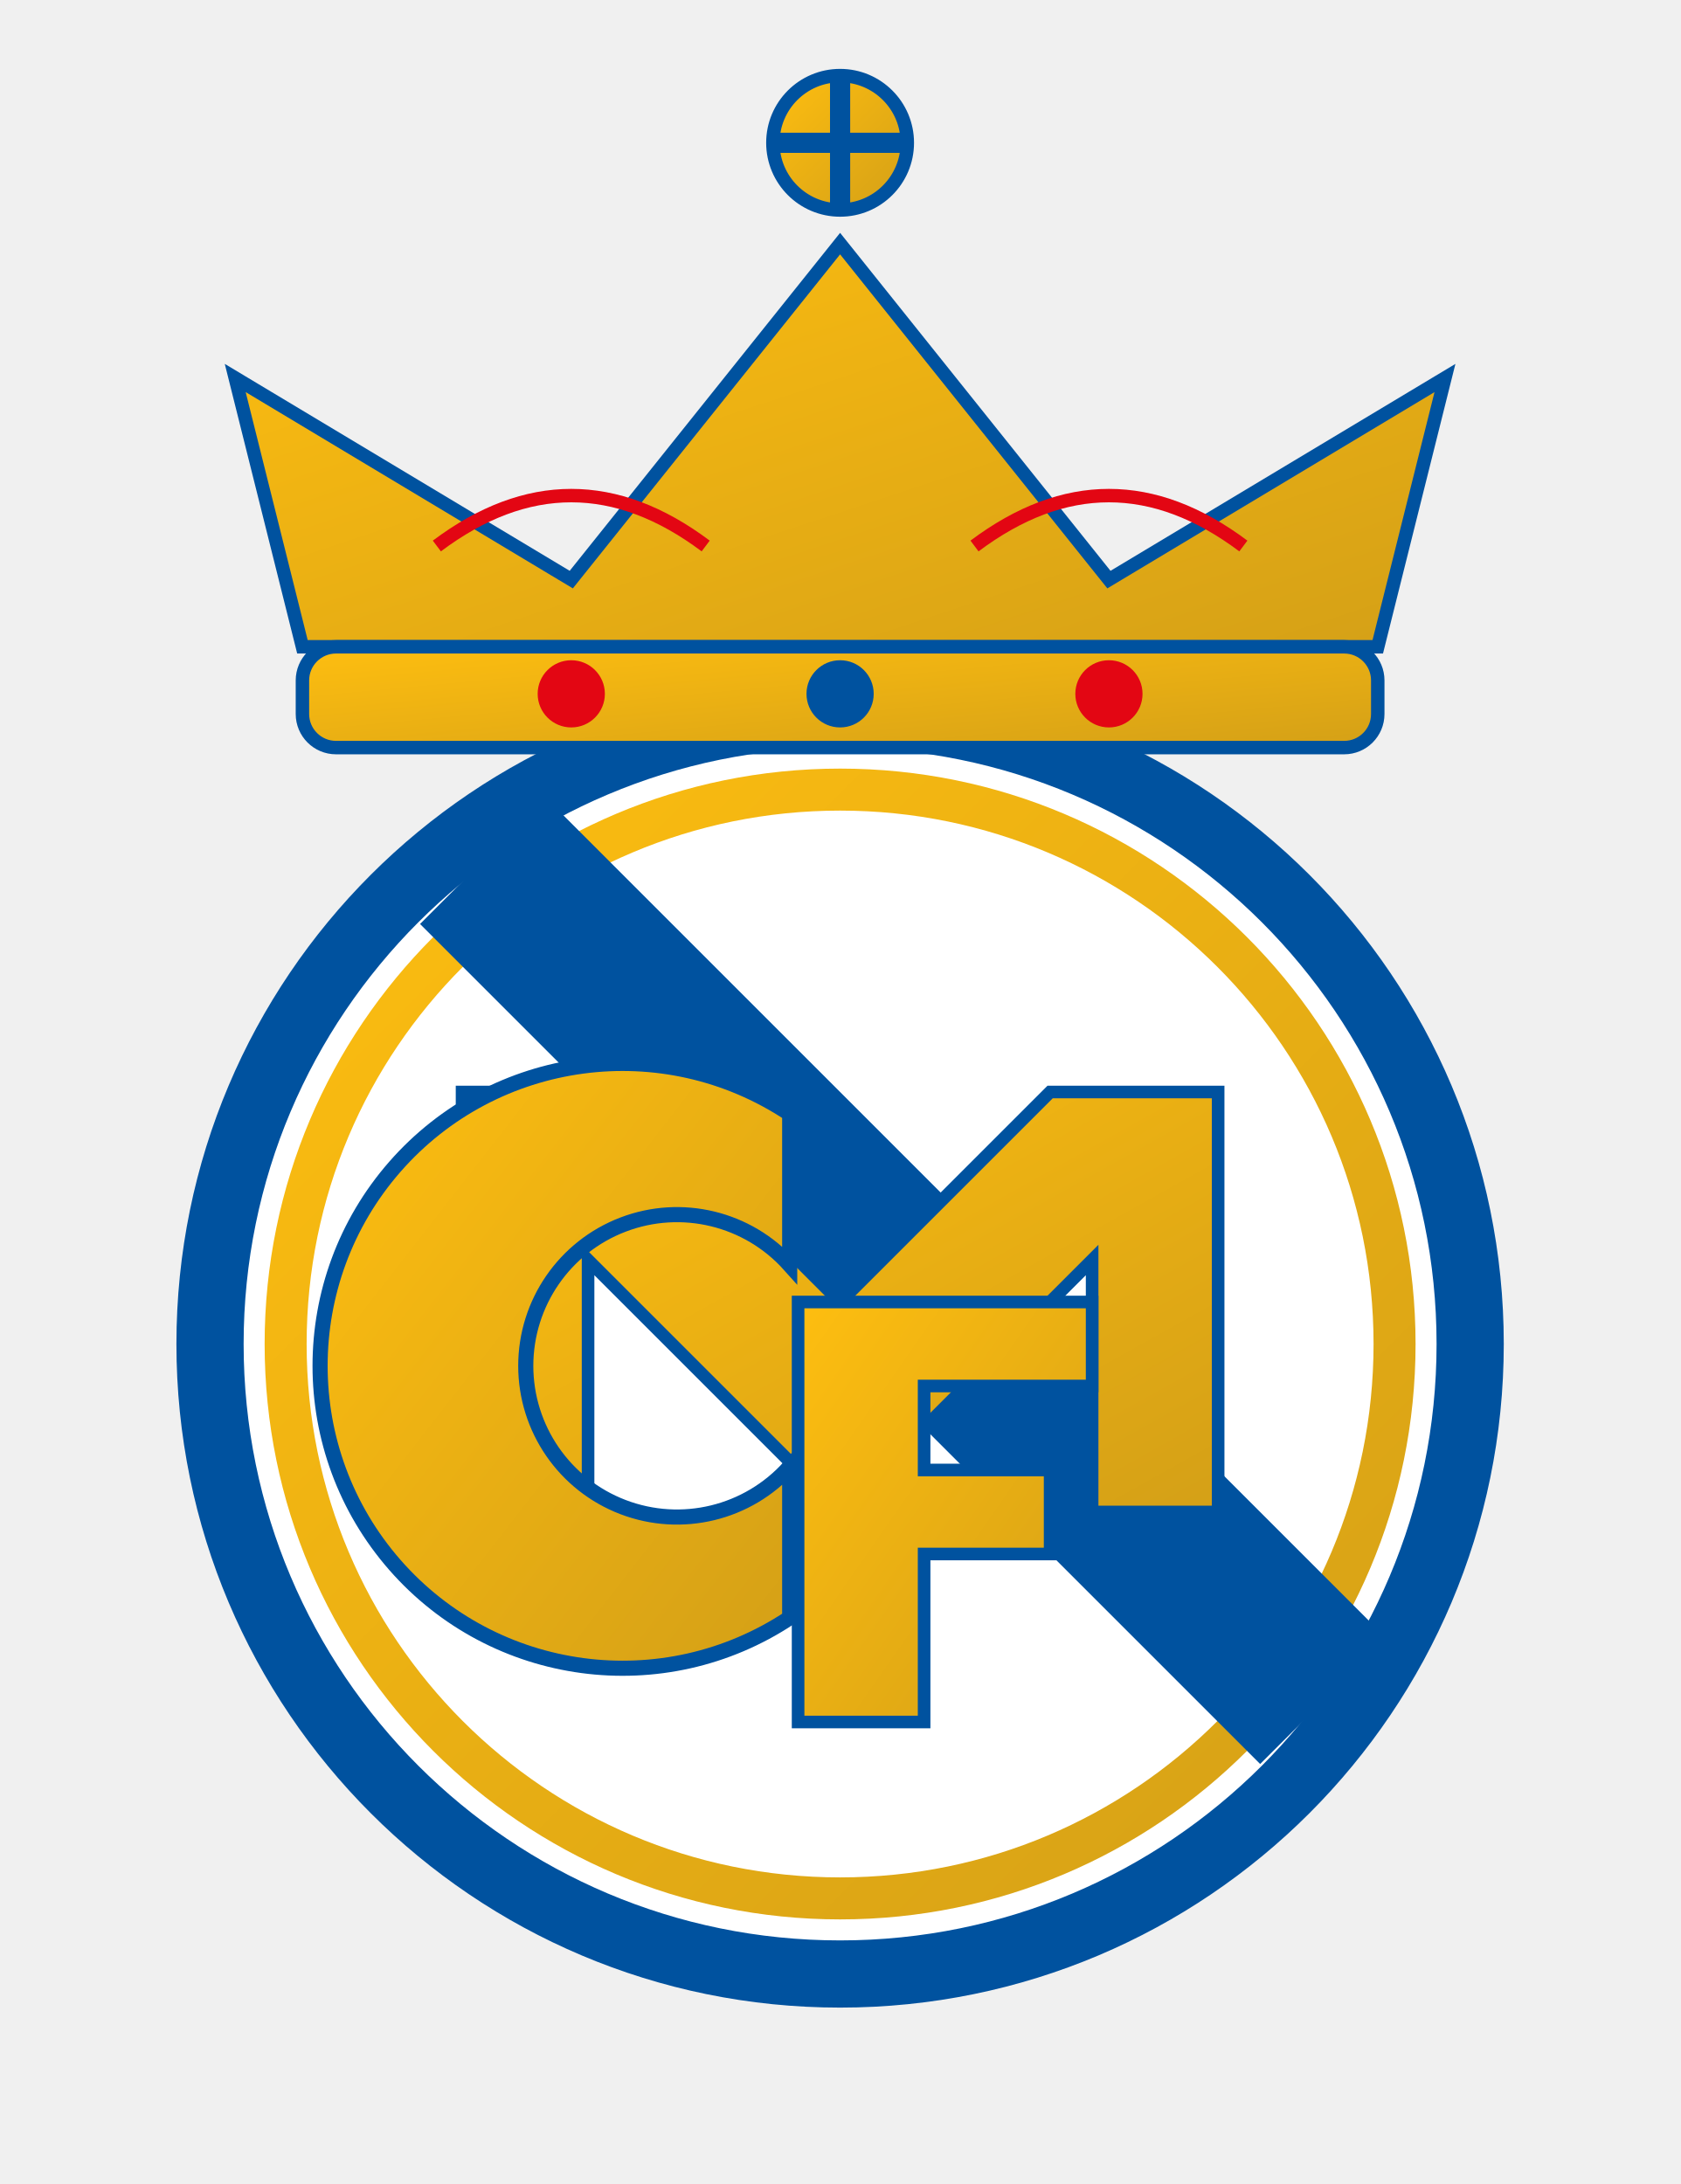
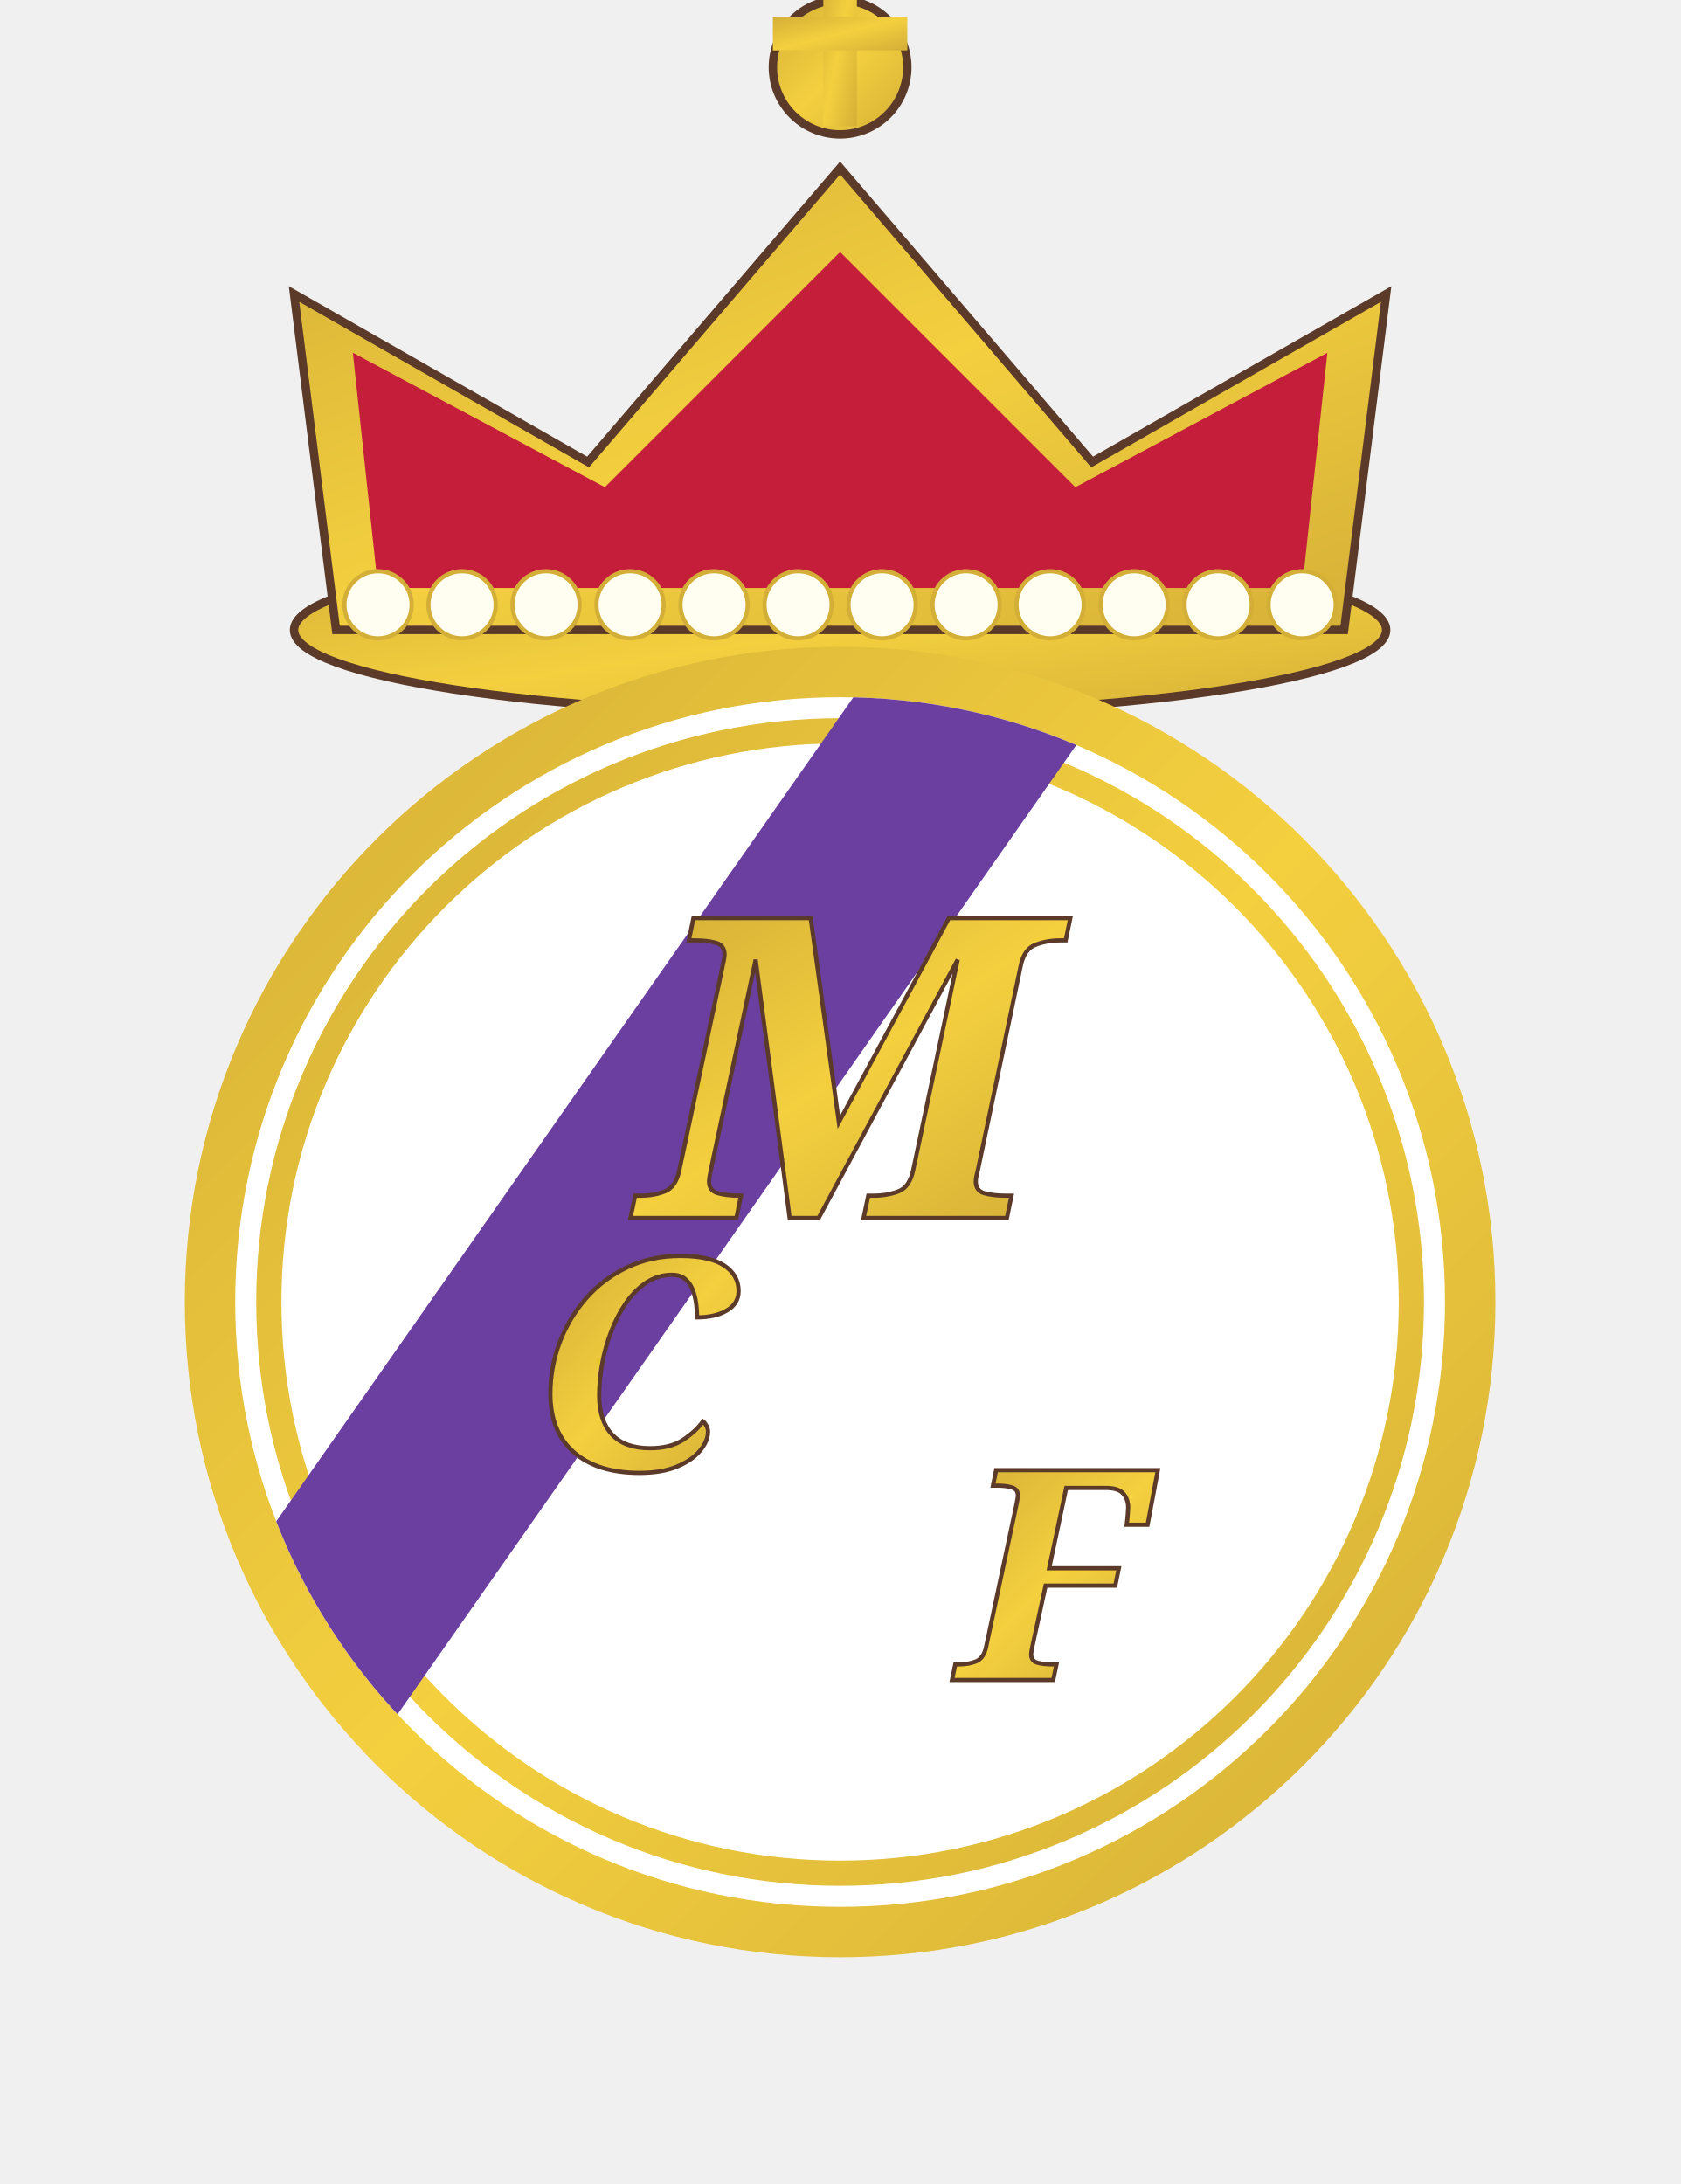
<svg xmlns="http://www.w3.org/2000/svg" viewBox="0 0 200 260">
  <defs>
-     <linearGradient id="rm-gold" x1="0%" y1="0%" x2="100%" y2="100%">
-       <stop offset="0%" style="stop-color:#FEBE10" />
-       <stop offset="100%" style="stop-color:#D4A017" />
+     <linearGradient id="gold" x1="0%" y1="0%" x2="100%" y2="100%">
+       <stop offset="0%" style="stop-color:#D4AF37" />
+       <stop offset="50%" style="stop-color:#F4D03F" />
+       <stop offset="100%" style="stop-color:#D4AF37" />
    </linearGradient>
+     <clipPath id="circleClip">
+       <circle cx="100" cy="155" r="72" />
+     </clipPath>
  </defs>
-   <circle cx="100" cy="160" r="75" fill="#FFFFFF" stroke="#00529F" stroke-width="8" />
-   <circle cx="100" cy="160" r="66" fill="none" stroke="url(#rm-gold)" stroke-width="5" />
-   <path d="M50 110 L150 210 L165 195 L65 95 Z" fill="#00529F" clip-path="circle(66px at 100px 160px)" />
-   <g transform="translate(100, 165)" fill="url(#rm-gold)" stroke="#00529F" stroke-width="1.5" font-family="Arial, sans-serif" font-weight="900" text-anchor="middle">
-     <path d="M-45 15 L-45 -35 L-25 -35 L0 -10 L25 -35 L45 -35 L45 15 L30 15 L30 -15 L5 10 L-5 10 L-30 -15 L-30 15 Z" />
-     <path d="M-10 -25 A 30 30 0 1 0 -10 25 L-10 10 A 15 15 0 1 1 -10 -10 Z" transform="scale(1.2) translate(5, -2)" />
-     <path d="M-10 -15 L25 -15 L25 -5 L5 -5 L5 5 L20 5 L20 15 L5 15 L5 35 L-10 35 Z" transform="translate(5, 5)" />
+   <g transform="translate(100, 50)">
+     <ellipse cx="0" cy="25" rx="65" ry="10" fill="url(#gold)" stroke="#5B3A29" stroke-width="1" />
+     <path d="M-60 25 L-65 -15 L-30 5 L0 -30 L30 5 L65 -15 L60 25 Z" fill="url(#gold)" stroke="#5B3A29" stroke-width="1" />
+     <path d="M-55 20 L-58 -8 L-28 8 L0 -20 L28 8 L58 -8 L55 20 Z" fill="#C41E3A" />
+     <circle cx="0" cy="-42" r="8" fill="url(#gold)" stroke="#5B3A29" stroke-width="1" />
+     <rect x="-2" y="-55" width="4" height="20" fill="url(#gold)" />
+     <rect x="-8" y="-48" width="16" height="4" fill="url(#gold)" />
+     <circle cx="-55" cy="22" r="4" fill="#FFFEF0" stroke="#D4AF37" stroke-width="0.5" />
+     <circle cx="-45" cy="22" r="4" fill="#FFFEF0" stroke="#D4AF37" stroke-width="0.5" />
+     <circle cx="-35" cy="22" r="4" fill="#FFFEF0" stroke="#D4AF37" stroke-width="0.5" />
+     <circle cx="-25" cy="22" r="4" fill="#FFFEF0" stroke="#D4AF37" stroke-width="0.5" />
+     <circle cx="-15" cy="22" r="4" fill="#FFFEF0" stroke="#D4AF37" stroke-width="0.5" />
+     <circle cx="-5" cy="22" r="4" fill="#FFFEF0" stroke="#D4AF37" stroke-width="0.5" />
+     <circle cx="5" cy="22" r="4" fill="#FFFEF0" stroke="#D4AF37" stroke-width="0.5" />
+     <circle cx="15" cy="22" r="4" fill="#FFFEF0" stroke="#D4AF37" stroke-width="0.5" />
+     <circle cx="25" cy="22" r="4" fill="#FFFEF0" stroke="#D4AF37" stroke-width="0.5" />
+     <circle cx="35" cy="22" r="4" fill="#FFFEF0" stroke="#D4AF37" stroke-width="0.5" />
+     <circle cx="45" cy="22" r="4" fill="#FFFEF0" stroke="#D4AF37" stroke-width="0.5" />
+     <circle cx="55" cy="22" r="4" fill="#FFFEF0" stroke="#D4AF37" stroke-width="0.5" />
  </g>
-   <g transform="translate(100, 45) scale(0.8)">
-     <path d="M-80 40 L-90 0 L-40 30 L0 -20 L40 30 L90 0 L80 40 Z" fill="url(#rm-gold)" stroke="#00529F" stroke-width="2" />
-     <rect x="-80" y="40" width="160" height="15" rx="5" fill="url(#rm-gold)" stroke="#00529F" stroke-width="2" />
-     <circle cx="0" cy="-35" r="10" fill="url(#rm-gold)" stroke="#00529F" stroke-width="2" />
-     <path d="M-10 -35 L10 -35 M0 -45 L0 -25" stroke="#00529F" stroke-width="3" />
-     <circle cx="-40" cy="47" r="5" fill="#E30613" />
-     <circle cx="0" cy="47" r="5" fill="#00529F" />
-     <circle cx="40" cy="47" r="5" fill="#E30613" />
-     <path d="M-60 25 Q-40 10 -20 25 M20 25 Q40 10 60 25" fill="none" stroke="#E30613" stroke-width="2" />
+   <circle cx="100" cy="155" r="75" fill="#FFFFFF" stroke="url(#gold)" stroke-width="6" />
+   <circle cx="100" cy="155" r="68" fill="none" stroke="url(#gold)" stroke-width="3" />
+   <g clip-path="url(#circleClip)">
+     <rect x="60" y="80" width="25" height="160" fill="#6B3FA0" transform="rotate(35 100 155)" />
+   </g>
+   <g transform="translate(100, 155)" fill="url(#gold)" stroke="#5B3A29" stroke-width="0.5" font-family="Georgia, serif">
+     <text x="0" y="-10" text-anchor="middle" font-size="50" font-weight="bold" font-style="italic">M</text>
+     <text x="-25" y="20" text-anchor="middle" font-size="35" font-weight="bold" font-style="italic">C</text>
+     <text x="25" y="45" text-anchor="middle" font-size="35" font-weight="bold" font-style="italic">F</text>
  </g>
</svg>
